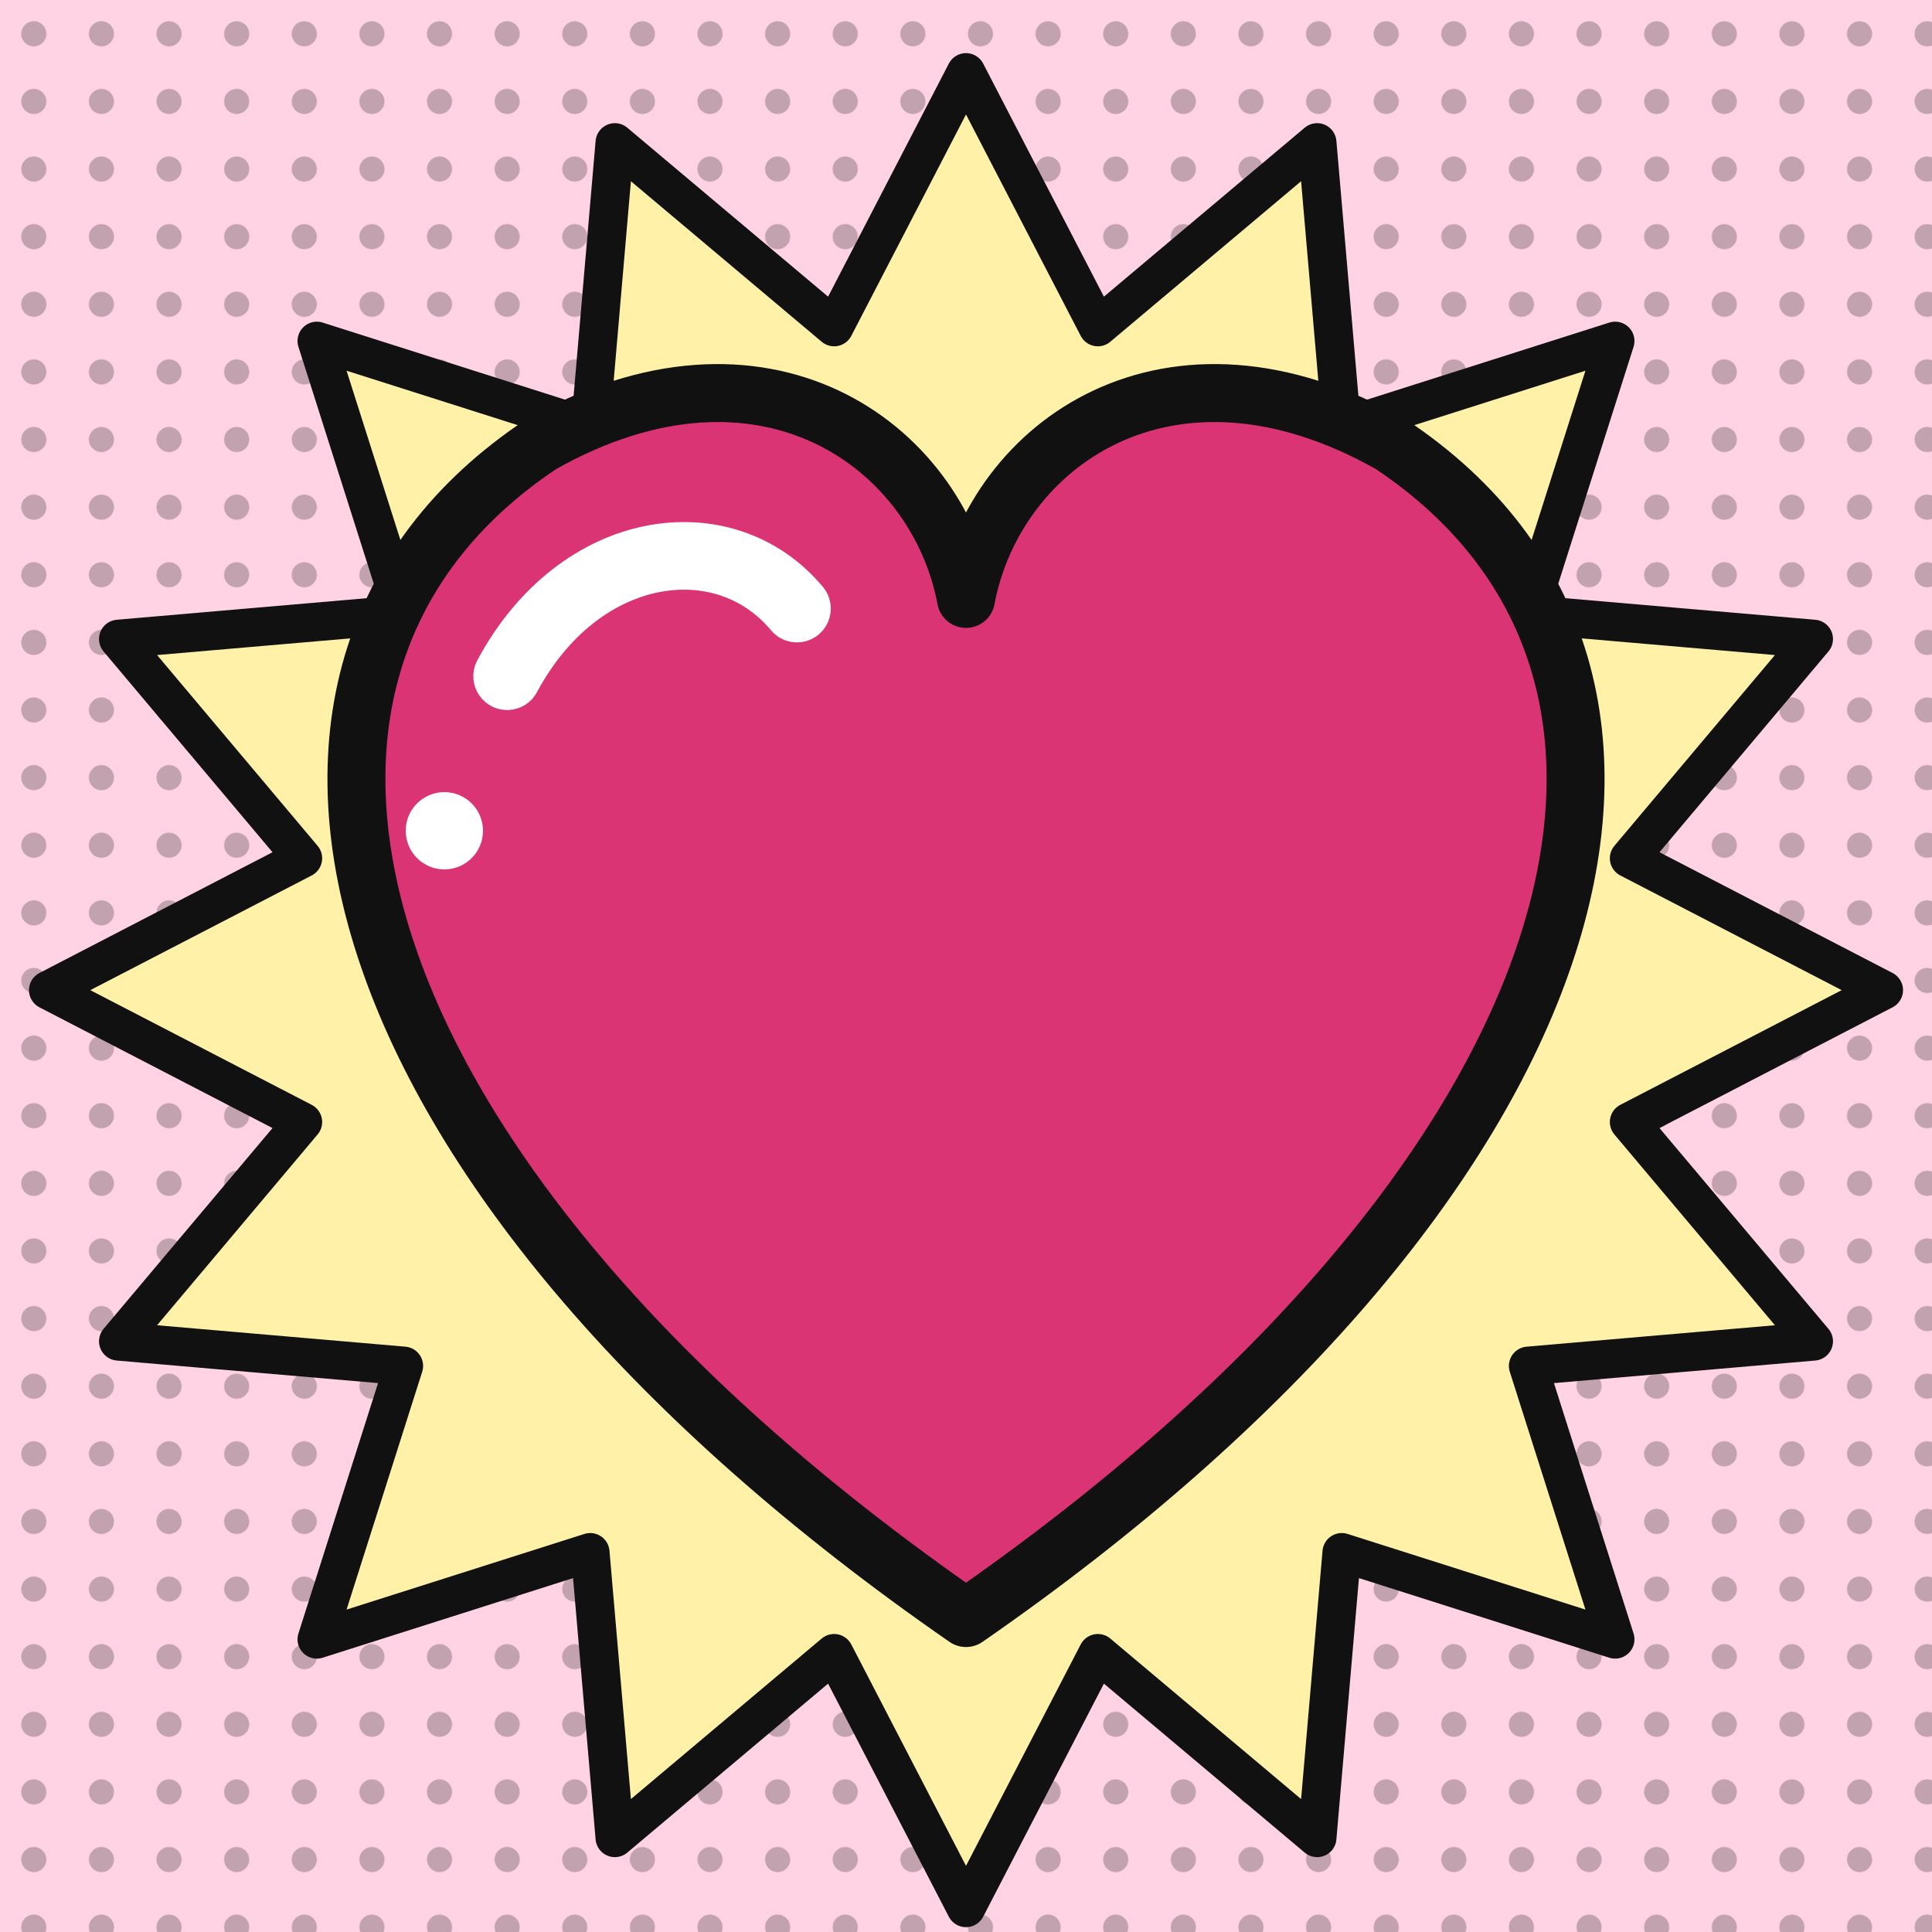
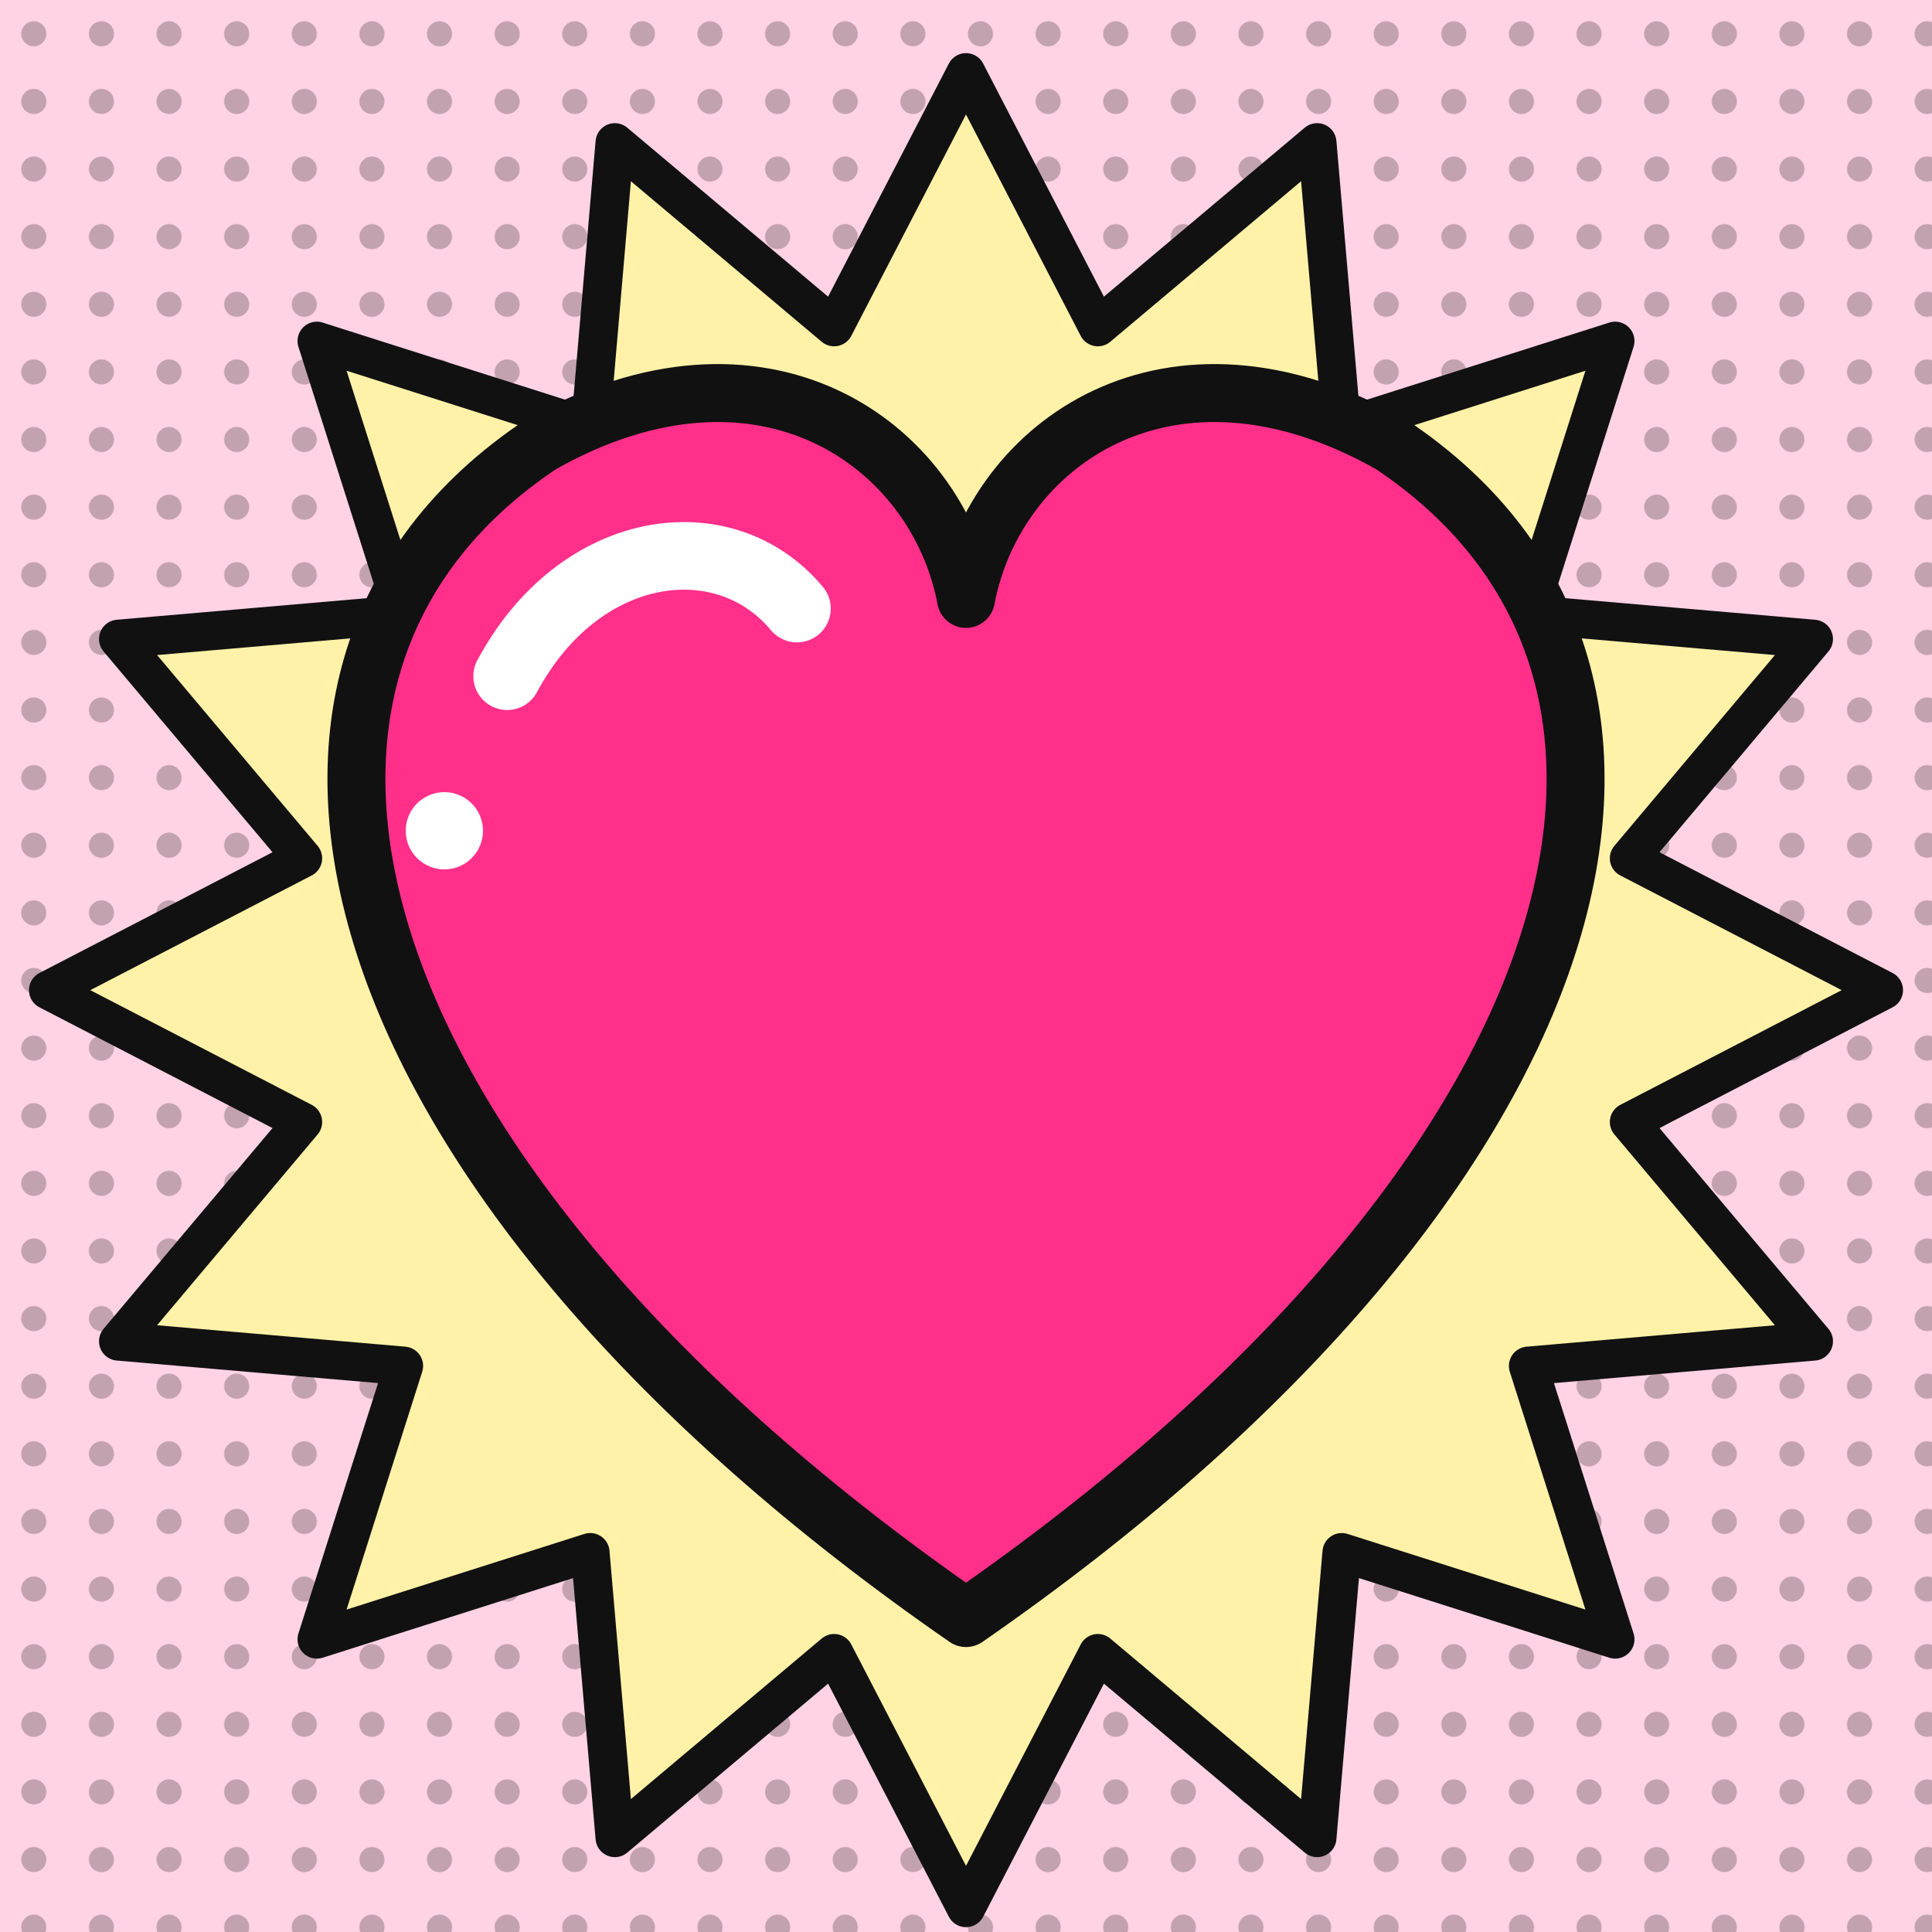
<svg xmlns="http://www.w3.org/2000/svg" viewBox="0 0 400 400" role="img">
  <defs>
    <pattern id="d" width="14" height="14" patternUnits="userSpaceOnUse">
      <circle cx="7.0" cy="7.0" r="2.6" fill="#111111" fill-opacity="0.25" />
    </pattern>
  </defs>
  <rect width="400" height="400" fill="#ffd3e4" />
  <rect width="400" height="400" fill="url(#d)" />
  <polygon points="390.0,205.0 337.3,232.3 375.5,277.7 316.4,282.8 334.4,339.4 277.8,321.4 272.7,380.5 227.3,342.3 200.0,395.0 172.7,342.3 127.3,380.5 122.2,321.4 65.6,339.4 83.6,282.8 24.5,277.7 62.7,232.3 10.0,205.0 62.7,177.7 24.5,132.3 83.6,127.2 65.6,70.6 122.2,88.6 127.3,29.5 172.7,67.7 200.0,15.0 227.3,67.7 272.7,29.5 277.8,88.6 334.4,70.6 316.4,127.2 375.5,132.3 337.3,177.7" fill="#fff2a8" stroke="#111111" stroke-width="8" stroke-linejoin="round" />
-   <path d="M200 335 C 70 245, 40 140, 112 92 C 158 66, 194 92, 200 124 C 206 92, 242 66, 288 92 C 360 140, 330 245, 200 335 Z" fill="#da3475" stroke="#111111" stroke-width="12" stroke-linejoin="round" />
+   <path d="M200 335 C 70 245, 40 140, 112 92 C 158 66, 194 92, 200 124 C 206 92, 242 66, 288 92 C 360 140, 330 245, 200 335 Z" fill="#ff2f8a" stroke="#111111" stroke-width="12" stroke-linejoin="round" />
  <path d="M105 140 C 120 112, 150 108, 165 126" fill="none" stroke="#fff" stroke-width="14" stroke-linecap="round" />
  <circle cx="92" cy="172" r="8" fill="#fff" />
</svg>
